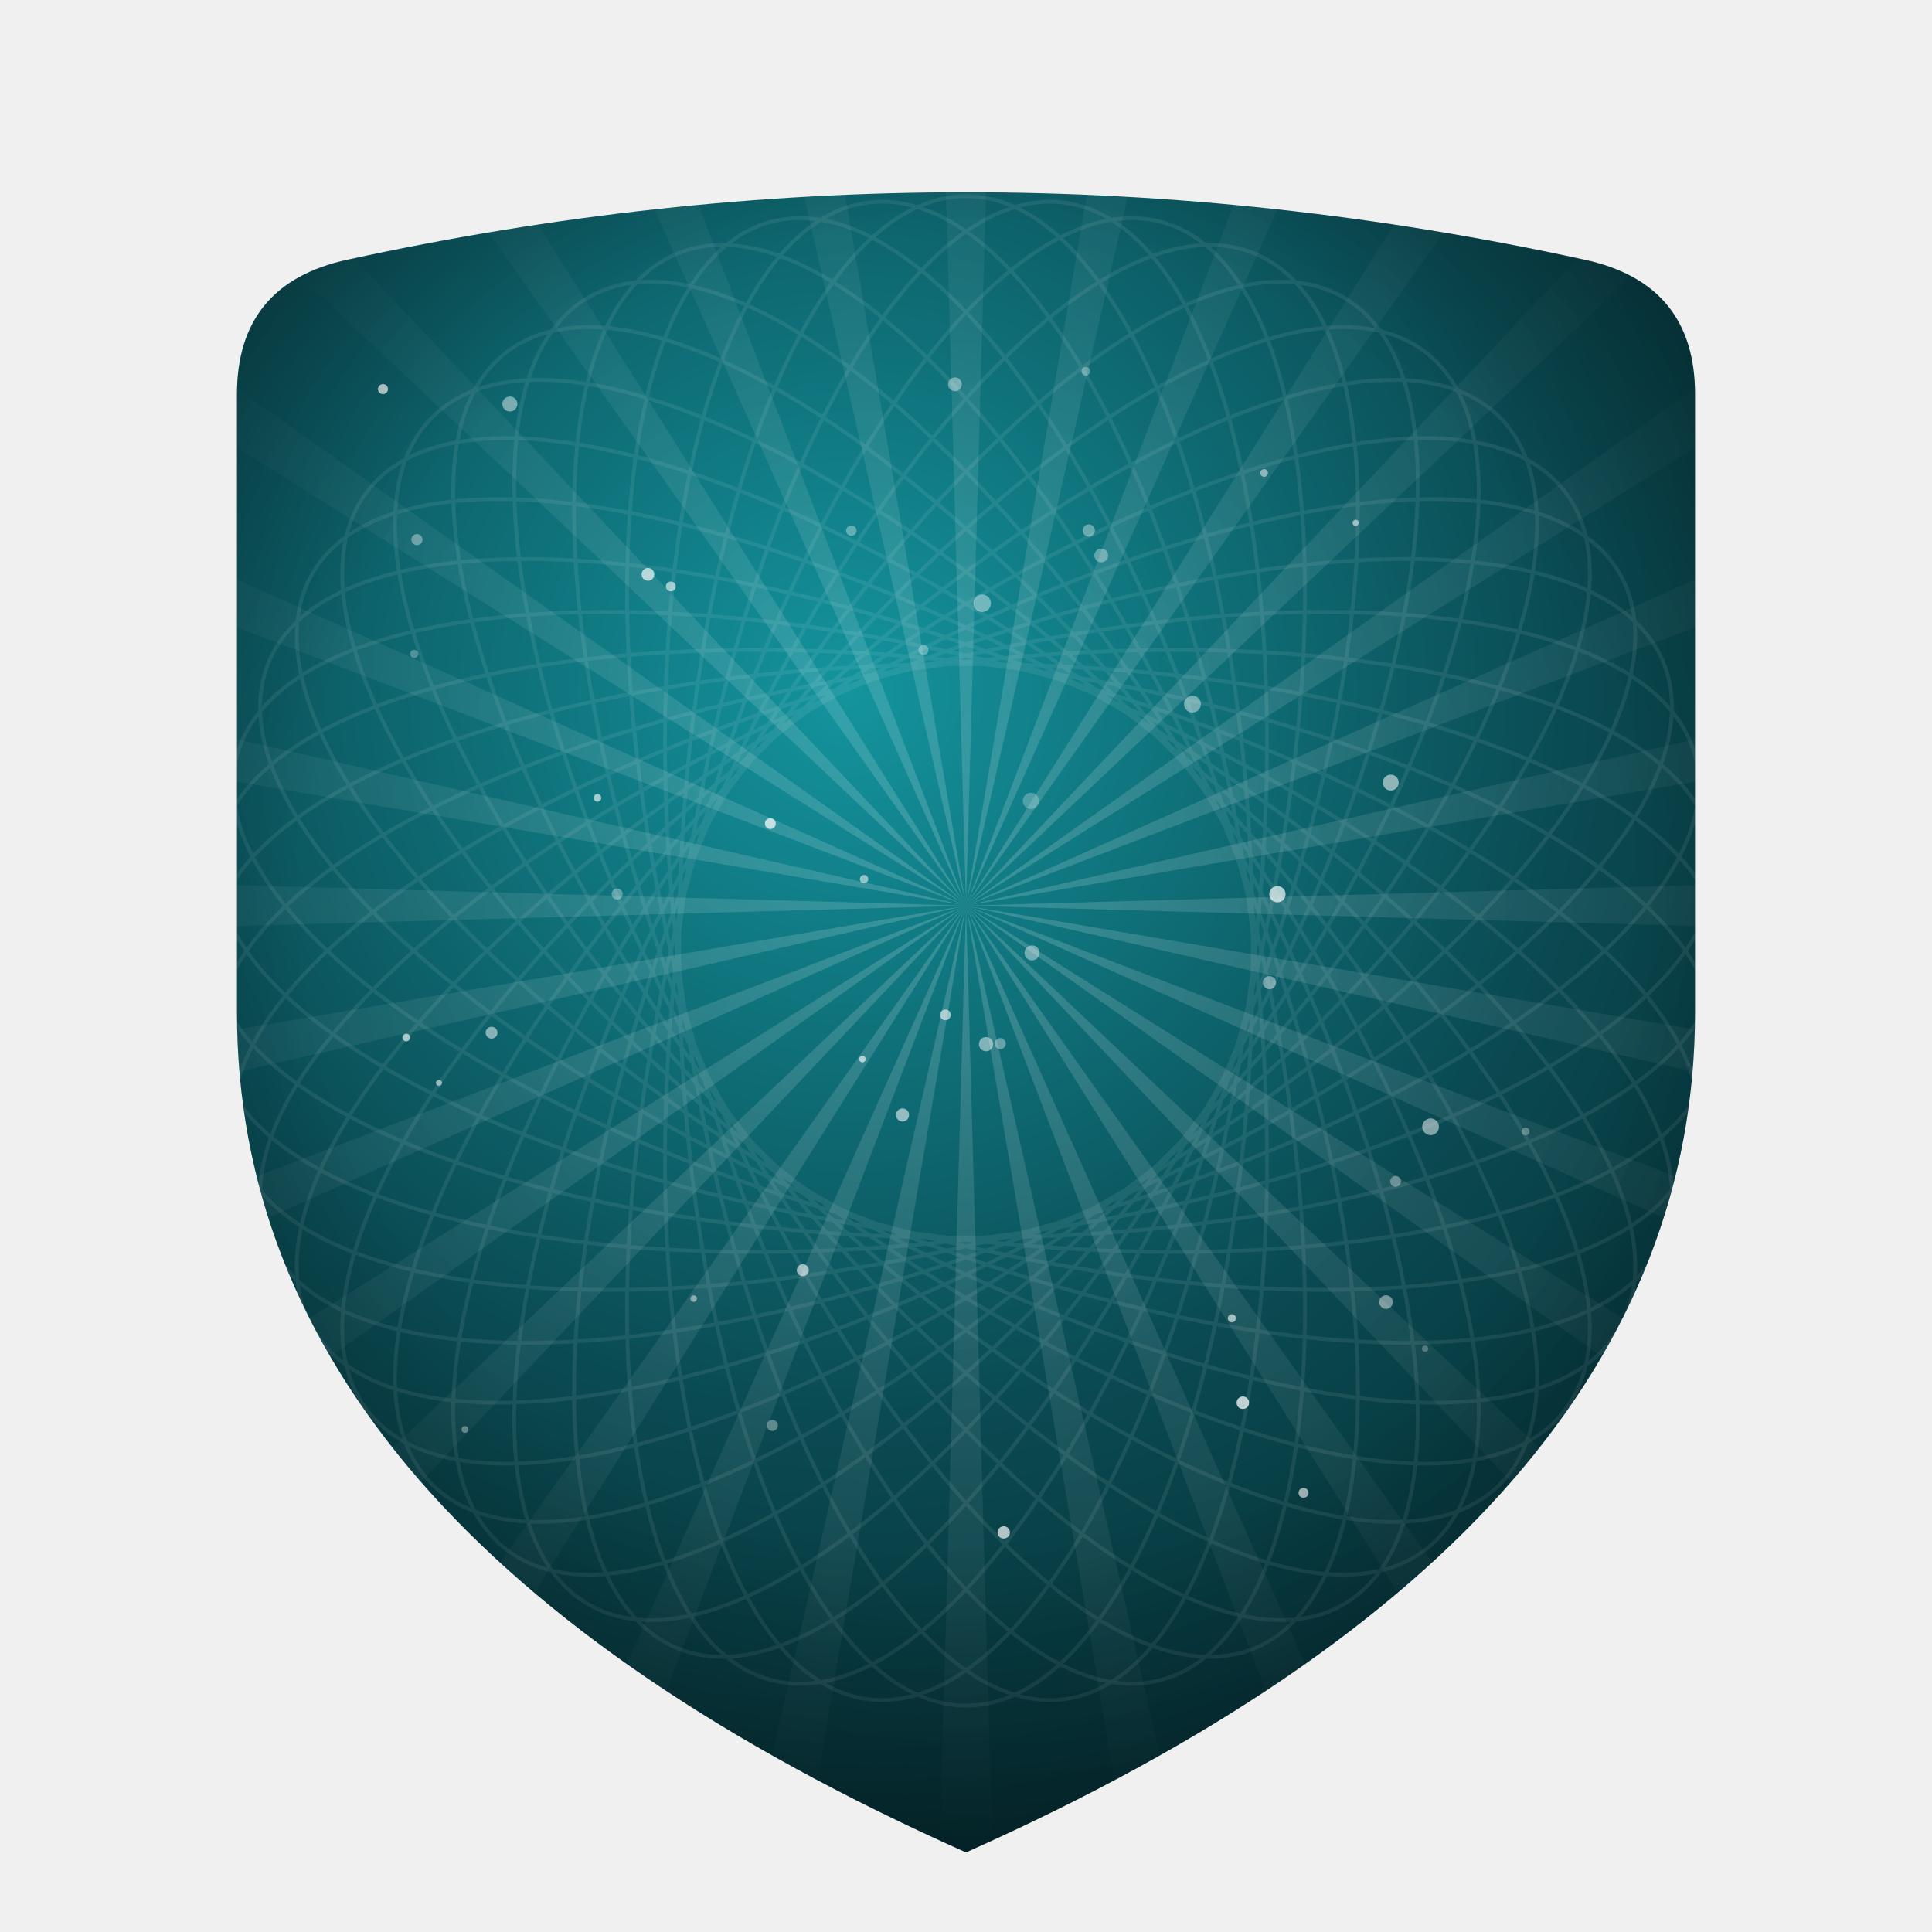
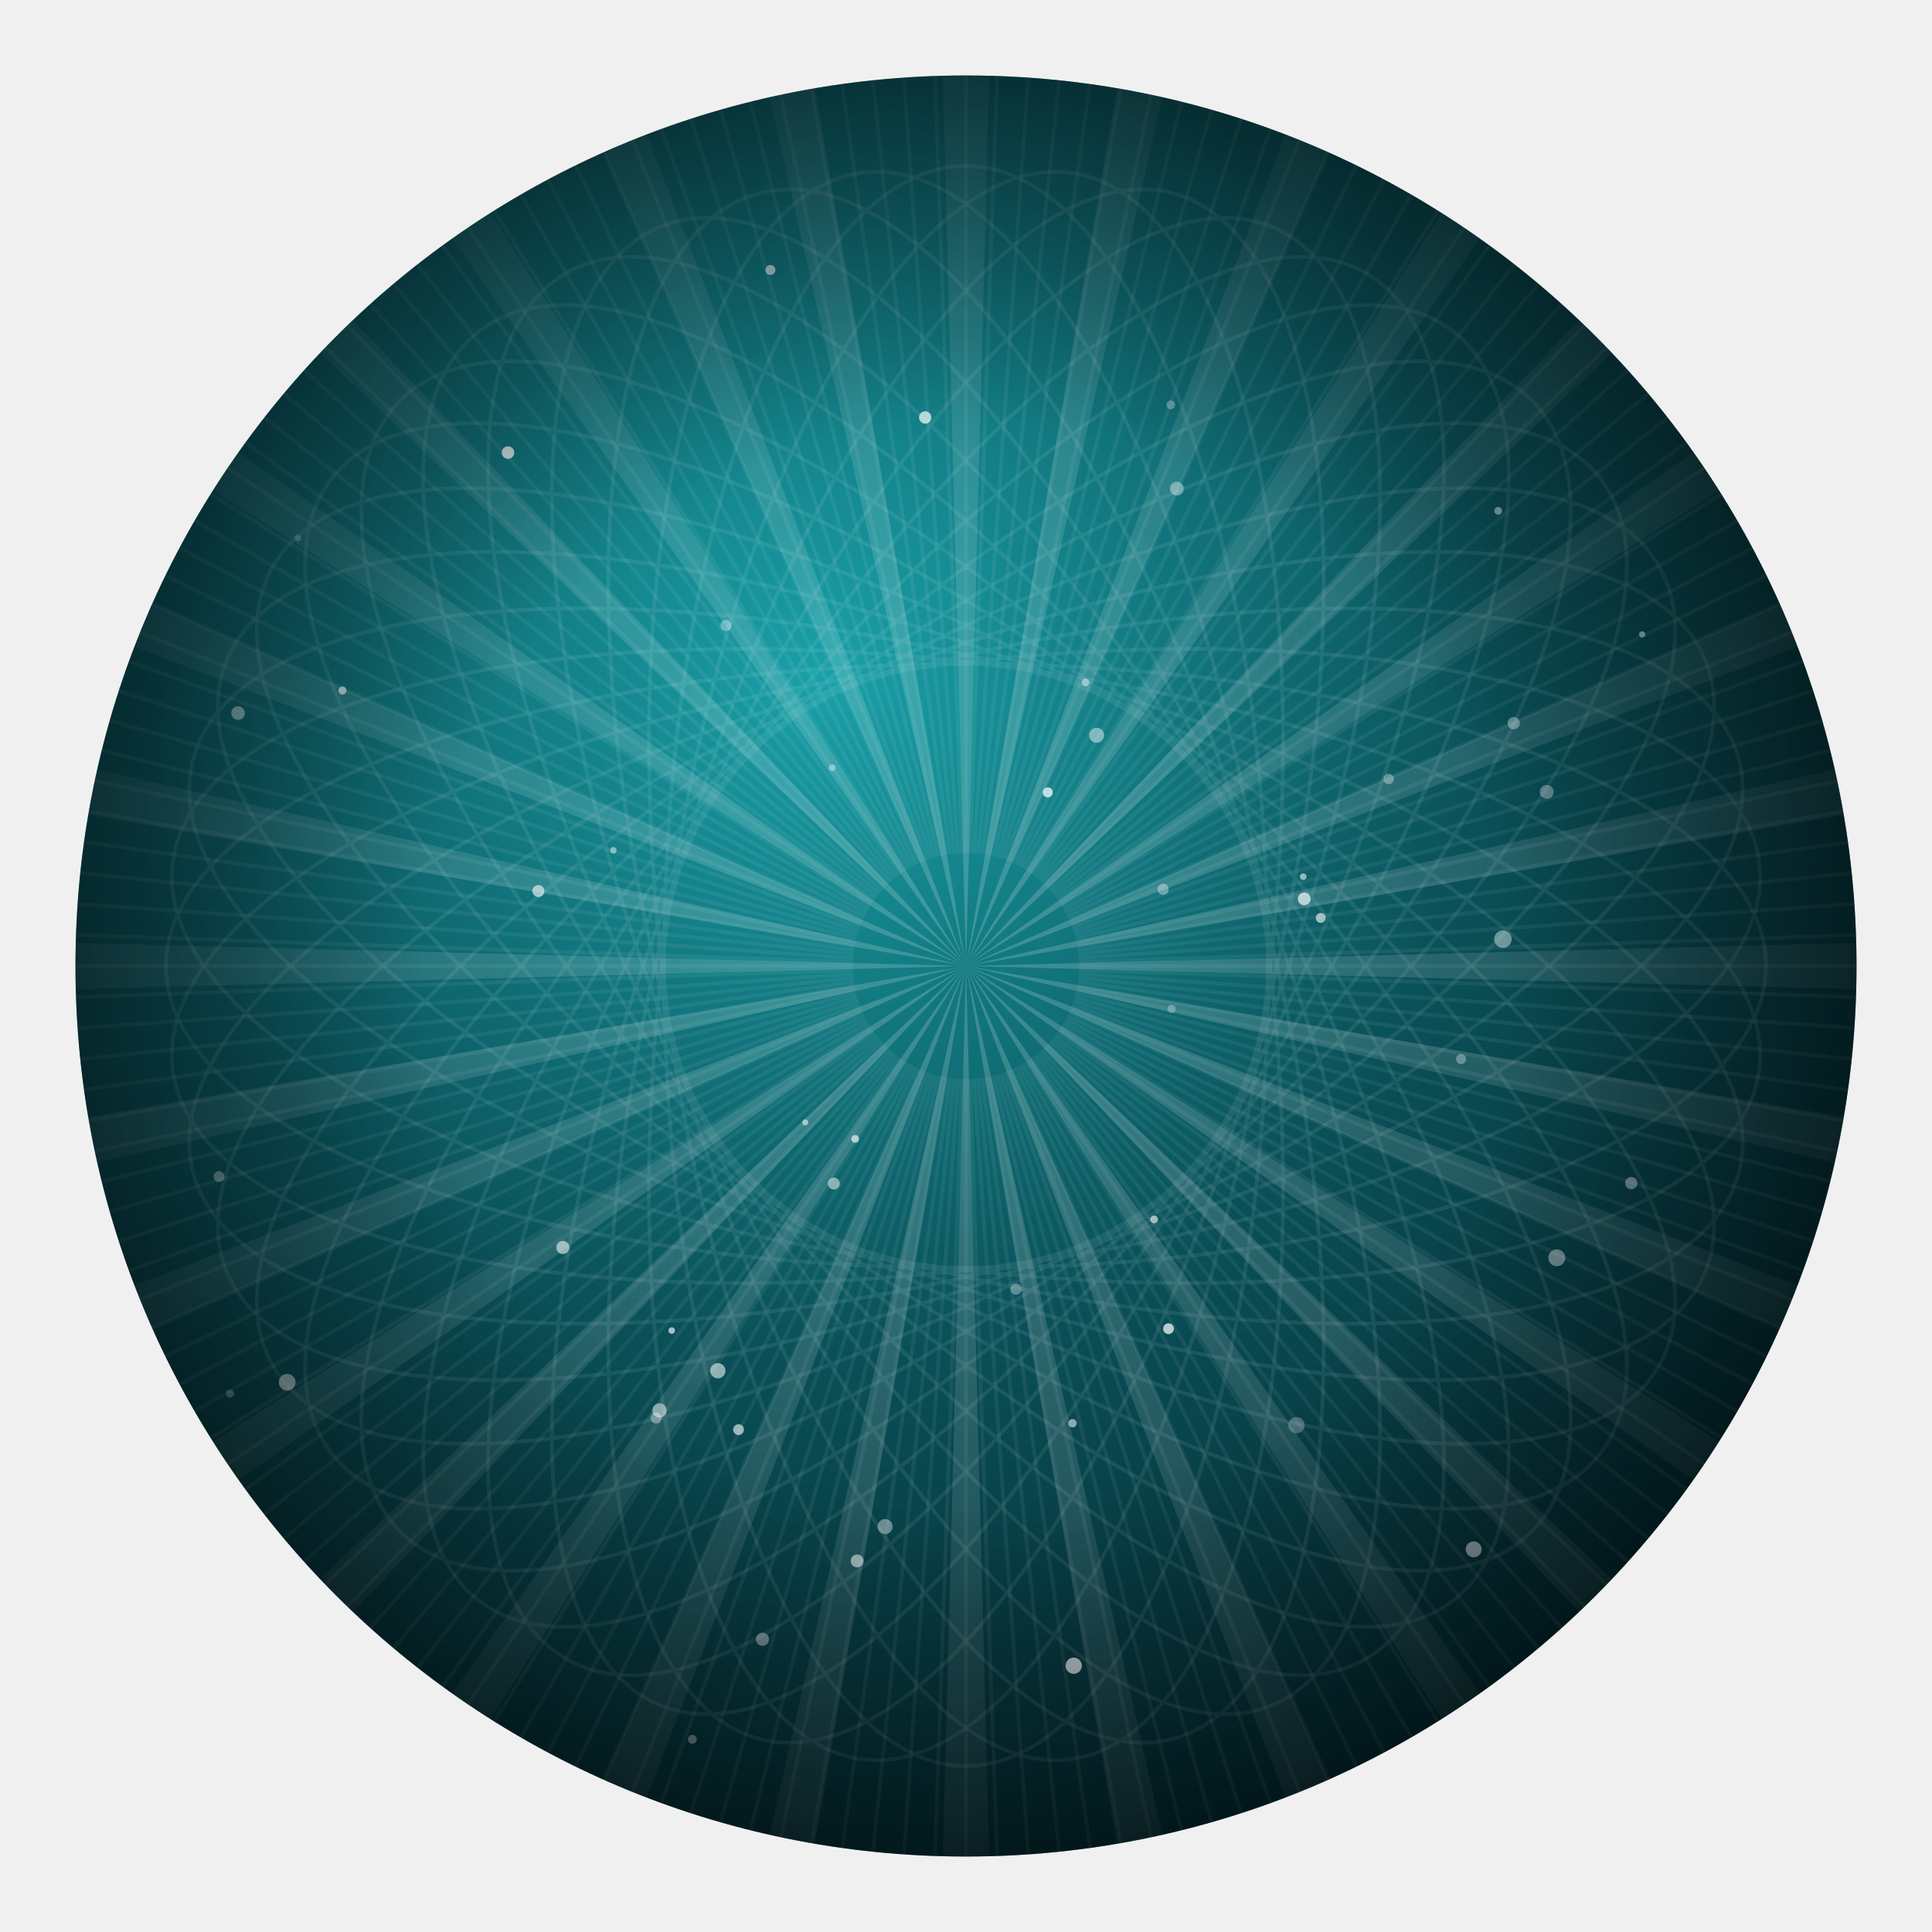
<svg xmlns="http://www.w3.org/2000/svg" viewBox="0 0 512 512">
  <defs>
-     <radialGradient id="field" cx=".44" cy=".36" r=".75">
-       <stop offset="0" stop-color="#14949E" />
-       <stop offset="0.5" stop-color="#0A4A52" />
-       <stop offset="1" stop-color="#021C20" />
+     <radialGradient id="field" cx=".42" cy=".34" r=".75">
+       <stop offset="0" stop-color="#1AA0A8" />
+       <stop offset="0.5" stop-color="#0A5058" />
+       <stop offset="1" stop-color="#021E24" />
    </radialGradient>
-     <radialGradient id="rays" gradientUnits="userSpaceOnUse" cx="256" cy="240" r="250">
+     <radialGradient id="rays" cx="0.5" cy="0.5" r=".5">
      <stop offset="0" stop-color="#FFFFFF" stop-opacity=".5" />
      <stop offset="1" stop-color="#FFFFFF" stop-opacity="0" />
    </radialGradient>
-     <radialGradient id="vig" cx=".5" cy=".46" r=".62">
-       <stop offset=".55" stop-color="#000" stop-opacity="0" />
-       <stop offset="1" stop-color="#000" stop-opacity=".5" />
+     <radialGradient id="vig" cx=".5" cy=".5" r=".5">
+       <stop offset=".6" stop-color="#000" stop-opacity="0" />
+       <stop offset="1" stop-color="#000" stop-opacity=".45" />
    </radialGradient>
    <clipPath id="in">
-       <path d="M100 78Q256 44 412 78Q440 84 440 112V268Q440 398 256 480Q72 398 72 268V112Q72 84 100 78Z" transform="translate(256 262) scale(1.05) translate(-256 -262)" />
+       <circle cx="256" cy="256" r="236" />
    </clipPath>
  </defs>
+   <circle cx="256" cy="256" r="236" fill="url(#field)" />
  <g clip-path="url(#in)">
-     <rect width="512" height="512" fill="url(#field)" />
+     <path d="M256 226L256 20M257.05 226.02L264.24 20.14M258.09 226.07L272.46 20.57M259.14 226.16L280.67 21.29M260.18 226.29L288.84 22.3M261.21 226.46L296.98 23.59M262.24 226.66L305.07 25.16M263.26 226.89L313.09 27.01M264.27 227.16L321.05 29.14M265.27 227.47L328.93 31.55M266.26 227.81L336.72 34.23M267.24 228.18L344.41 37.18M268.2 228.59L351.99 40.4M269.15 229.04L359.46 43.88M270.08 229.51L366.8 47.62M271 230.02L374 51.62M271.9 230.56L381.06 55.86M272.78 231.13L387.97 60.35M273.63 231.73L394.72 65.07M274.47 232.36L401.3 70.03M275.28 233.02L407.7 75.21M276.07 233.71L413.91 80.62M276.84 234.42L419.94 86.24M277.58 235.16L425.76 92.06M278.29 235.93L431.38 98.09M278.98 236.72L436.79 104.3M279.64 237.53L441.97 110.7M280.27 238.37L446.93 117.28M280.87 239.22L451.65 124.03M281.44 240.1L456.14 130.94M281.98 241L460.38 138M282.49 241.92L464.38 145.2M282.96 242.85L468.12 152.54M283.41 243.8L471.6 160.01M283.82 244.76L474.82 167.59M284.19 245.74L477.77 175.28M284.53 246.73L480.45 183.07M284.84 247.73L482.86 190.95M285.11 248.74L484.99 198.91M285.34 249.76L486.84 206.93M285.54 250.79L488.41 215.02M285.71 251.82L489.7 223.16M285.84 252.86L490.71 231.33M285.93 253.91L491.43 239.54M285.98 254.95L491.86 247.76M286 256L492 256M285.98 257.05L491.86 264.24M285.93 258.09L491.43 272.46M285.84 259.14L490.71 280.67M285.71 260.18L489.7 288.84M285.54 261.21L488.41 296.98M285.34 262.24L486.84 305.07M285.11 263.26L484.99 313.09M284.84 264.27L482.86 321.05M284.53 265.27L480.45 328.93M284.19 266.26L477.77 336.72M283.82 267.24L474.82 344.41M283.41 268.2L471.6 351.99M282.96 269.15L468.12 359.46M282.49 270.08L464.38 366.8M281.98 271L460.38 374M281.44 271.9L456.14 381.06M280.87 272.78L451.65 387.97M280.27 273.63L446.93 394.72M279.64 274.47L441.97 401.3M278.98 275.28L436.79 407.7M278.29 276.07L431.38 413.91M277.58 276.84L425.76 419.94M276.84 277.58L419.94 425.76M276.07 278.29L413.91 431.38M275.28 278.98L407.7 436.79M274.47 279.64L401.3 441.97M273.63 280.27L394.72 446.93M272.78 280.87L387.97 451.65M271.9 281.44L381.06 456.14M271 281.98L374 460.38M270.08 282.49L366.8 464.38M269.15 282.96L359.46 468.12M268.2 283.41L351.99 471.6M267.24 283.82L344.41 474.82M266.26 284.19L336.72 477.77M265.27 284.53L328.93 480.45M264.27 284.84L321.05 482.86M263.26 285.11L313.09 484.99M262.24 285.34L305.07 486.84M261.21 285.54L296.98 488.41M260.18 285.71L288.84 489.7M259.14 285.84L280.67 490.71M258.09 285.93L272.46 491.43M257.05 285.98L264.24 491.86M256 286L256 492M254.95 285.98L247.76 491.86M253.91 285.93L239.54 491.43M252.86 285.84L231.33 490.71M251.82 285.71L223.16 489.7M250.79 285.54L215.02 488.41M249.76 285.34L206.93 486.84M248.74 285.11L198.91 484.99M247.73 284.84L190.95 482.86M246.73 284.53L183.07 480.45M245.74 284.19L175.28 477.77M244.76 283.82L167.59 474.82M243.8 283.41L160.01 471.6M242.85 282.96L152.54 468.12M241.92 282.49L145.2 464.38M241 281.98L138 460.38M240.1 281.44L130.94 456.14M239.22 280.87L124.03 451.65M238.37 280.27L117.28 446.93M237.53 279.64L110.7 441.97M236.72 278.98L104.3 436.79M235.93 278.29L98.09 431.38M235.16 277.58L92.06 425.76M234.42 276.84L86.24 419.94M233.71 276.07L80.62 413.91M233.02 275.28L75.21 407.7M232.36 274.47L70.03 401.3M231.73 273.63L65.07 394.72M231.13 272.78L60.35 387.97M230.56 271.9L55.86 381.06M230.02 271L51.62 374M229.51 270.08L47.62 366.8M229.04 269.15L43.88 359.46M228.59 268.2L40.4 351.99M228.18 267.24L37.18 344.41M227.81 266.26L34.23 336.72M227.47 265.27L31.55 328.93M227.16 264.27L29.14 321.05M226.89 263.26L27.01 313.09M226.66 262.24L25.16 305.07M226.46 261.21L23.59 296.98M226.29 260.18L22.3 288.84M226.16 259.14L21.29 280.67M226.07 258.09L20.57 272.46M226.02 257.05L20.14 264.24M226 256L20 256M226.02 254.95L20.14 247.76M226.07 253.91L20.57 239.54M226.16 252.86L21.29 231.33M226.29 251.82L22.3 223.16M226.46 250.79L23.59 215.02M226.66 249.76L25.16 206.93M226.89 248.74L27.01 198.91M227.16 247.73L29.14 190.95M227.47 246.73L31.55 183.07M227.81 245.74L34.23 175.28M228.18 244.76L37.18 167.59M228.59 243.8L40.4 160.01M229.04 242.85L43.88 152.54M229.51 241.92L47.62 145.2M230.02 241L51.62 138M230.56 240.1L55.86 130.94M231.13 239.22L60.35 124.03M231.73 238.37L65.07 117.28M232.36 237.53L70.03 110.7M233.02 236.72L75.21 104.3M233.71 235.93L80.62 98.09M234.42 235.16L86.24 92.06M235.16 234.42L92.06 86.24M235.93 233.71L98.09 80.62M236.72 233.02L104.3 75.21M237.53 232.36L110.7 70.03M238.37 231.73L117.28 65.07M239.22 231.13L124.03 60.35M240.1 230.56L130.94 55.86M241 230.02L138 51.62M241.92 229.51L145.2 47.62M242.85 229.04L152.54 43.88M243.8 228.59L160.01 40.4M244.76 228.18L167.59 37.18M245.74 227.81L175.28 34.23M246.73 227.47L183.07 31.55M247.73 227.16L190.95 29.14M248.74 226.89L198.91 27.01M249.76 226.66L206.93 25.16M250.79 226.46L215.02 23.59M251.82 226.29L223.16 22.3M252.86 226.16L231.33 21.29M253.91 226.07L239.54 20.57M254.95 226.02L247.76 20.14" stroke="#FFFFFF" stroke-width="1" opacity=".06" />
    <g fill="none" stroke="#FFFFFF" stroke-width="1" opacity=".08">
-       <ellipse cx="256" cy="252" rx="200" ry="76" transform="rotate(0 256 252)" />
-       <ellipse cx="256" cy="252" rx="200" ry="76" transform="rotate(7.5 256 252)" />
-       <ellipse cx="256" cy="252" rx="200" ry="76" transform="rotate(15 256 252)" />
-       <ellipse cx="256" cy="252" rx="200" ry="76" transform="rotate(22.5 256 252)" />
-       <ellipse cx="256" cy="252" rx="200" ry="76" transform="rotate(30 256 252)" />
-       <ellipse cx="256" cy="252" rx="200" ry="76" transform="rotate(37.5 256 252)" />
-       <ellipse cx="256" cy="252" rx="200" ry="76" transform="rotate(45 256 252)" />
-       <ellipse cx="256" cy="252" rx="200" ry="76" transform="rotate(52.5 256 252)" />
-       <ellipse cx="256" cy="252" rx="200" ry="76" transform="rotate(60 256 252)" />
-       <ellipse cx="256" cy="252" rx="200" ry="76" transform="rotate(67.5 256 252)" />
-       <ellipse cx="256" cy="252" rx="200" ry="76" transform="rotate(75 256 252)" />
-       <ellipse cx="256" cy="252" rx="200" ry="76" transform="rotate(82.5 256 252)" />
-       <ellipse cx="256" cy="252" rx="200" ry="76" transform="rotate(90 256 252)" />
-       <ellipse cx="256" cy="252" rx="200" ry="76" transform="rotate(97.5 256 252)" />
-       <ellipse cx="256" cy="252" rx="200" ry="76" transform="rotate(105 256 252)" />
-       <ellipse cx="256" cy="252" rx="200" ry="76" transform="rotate(112.5 256 252)" />
-       <ellipse cx="256" cy="252" rx="200" ry="76" transform="rotate(120 256 252)" />
-       <ellipse cx="256" cy="252" rx="200" ry="76" transform="rotate(127.5 256 252)" />
-       <ellipse cx="256" cy="252" rx="200" ry="76" transform="rotate(135 256 252)" />
-       <ellipse cx="256" cy="252" rx="200" ry="76" transform="rotate(142.5 256 252)" />
-       <ellipse cx="256" cy="252" rx="200" ry="76" transform="rotate(150 256 252)" />
-       <ellipse cx="256" cy="252" rx="200" ry="76" transform="rotate(157.5 256 252)" />
-       <ellipse cx="256" cy="252" rx="200" ry="76" transform="rotate(165 256 252)" />
-       <ellipse cx="256" cy="252" rx="200" ry="76" transform="rotate(172.5 256 252)" />
+       <ellipse cx="256" cy="256" rx="212" ry="80" transform="rotate(0 256 256)" />
+       <ellipse cx="256" cy="256" rx="212" ry="80" transform="rotate(7.5 256 256)" />
+       <ellipse cx="256" cy="256" rx="212" ry="80" transform="rotate(15 256 256)" />
+       <ellipse cx="256" cy="256" rx="212" ry="80" transform="rotate(22.5 256 256)" />
+       <ellipse cx="256" cy="256" rx="212" ry="80" transform="rotate(30 256 256)" />
+       <ellipse cx="256" cy="256" rx="212" ry="80" transform="rotate(37.5 256 256)" />
+       <ellipse cx="256" cy="256" rx="212" ry="80" transform="rotate(45 256 256)" />
+       <ellipse cx="256" cy="256" rx="212" ry="80" transform="rotate(52.5 256 256)" />
+       <ellipse cx="256" cy="256" rx="212" ry="80" transform="rotate(60 256 256)" />
+       <ellipse cx="256" cy="256" rx="212" ry="80" transform="rotate(67.5 256 256)" />
+       <ellipse cx="256" cy="256" rx="212" ry="80" transform="rotate(75 256 256)" />
+       <ellipse cx="256" cy="256" rx="212" ry="80" transform="rotate(82.5 256 256)" />
+       <ellipse cx="256" cy="256" rx="212" ry="80" transform="rotate(90 256 256)" />
+       <ellipse cx="256" cy="256" rx="212" ry="80" transform="rotate(97.5 256 256)" />
+       <ellipse cx="256" cy="256" rx="212" ry="80" transform="rotate(105 256 256)" />
+       <ellipse cx="256" cy="256" rx="212" ry="80" transform="rotate(112.5 256 256)" />
+       <ellipse cx="256" cy="256" rx="212" ry="80" transform="rotate(120 256 256)" />
+       <ellipse cx="256" cy="256" rx="212" ry="80" transform="rotate(127.5 256 256)" />
+       <ellipse cx="256" cy="256" rx="212" ry="80" transform="rotate(135 256 256)" />
+       <ellipse cx="256" cy="256" rx="212" ry="80" transform="rotate(142.5 256 256)" />
+       <ellipse cx="256" cy="256" rx="212" ry="80" transform="rotate(150 256 256)" />
+       <ellipse cx="256" cy="256" rx="212" ry="80" transform="rotate(157.5 256 256)" />
+       <ellipse cx="256" cy="256" rx="212" ry="80" transform="rotate(165 256 256)" />
+       <ellipse cx="256" cy="256" rx="212" ry="80" transform="rotate(172.5 256 256)" />
    </g>
-     <path d="M256 240L245.92 -119.86L266.08 -119.86zM256 240L316.32 -114.91L336.09 -110.98zM256 240L384.4 -96.32L403.02 -88.61zM256 240L447.55 -64.81L464.31 -53.61zM256 240L503.33 -21.59L517.59 -7.33zM256 240L549.61 31.69L560.81 48.45zM256 240L584.61 92.98L592.32 111.6zM256 240L606.98 159.91L610.91 179.68zM256 240L615.86 229.92L615.86 250.08zM256 240L610.91 300.32L606.98 320.09zM256 240L592.32 368.4L584.61 387.02zM256 240L560.81 431.55L549.61 448.31zM256 240L517.59 487.33L503.33 501.59zM256 240L464.31 533.61L447.55 544.81zM256 240L403.02 568.61L384.4 576.32zM256 240L336.09 590.98L316.32 594.91zM256 240L266.08 599.86L245.92 599.86zM256 240L195.68 594.91L175.91 590.98zM256 240L127.6 576.32L108.98 568.61zM256 240L64.45 544.81L47.69 533.61zM256 240L8.67 501.59L-5.59 487.33zM256 240L-37.61 448.31L-48.81 431.55zM256 240L-72.61 387.02L-80.32 368.4zM256 240L-94.98 320.09L-98.91 300.32zM256 240L-103.86 250.08L-103.86 229.92zM256 240L-98.91 179.68L-94.98 159.91zM256 240L-80.32 111.6L-72.61 92.98zM256 240L-48.81 48.45L-37.61 31.69zM256 240L-5.59 -7.33L8.67 -21.59zM256 240L47.69 -53.61L64.45 -64.81zM256 240L108.98 -88.61L127.6 -96.32zM256 240L175.91 -110.98L195.68 -114.91z" fill="url(#rays)" opacity=".36" />
+     <path d="M256 256L247.42 -73.89L264.58 -73.89zM256 256L311.94 -69.22L328.77 -65.88zM256 256L374.32 -52.06L390.17 -45.49zM256 256L432.14 -23.06L446.41 -13.53zM256 256L483.2 16.67L495.33 28.8zM256 256L525.53 65.59L535.06 79.86zM256 256L557.49 121.83L564.06 137.68zM256 256L577.88 183.23L581.22 200.06zM256 256L585.89 247.42L585.89 264.58zM256 256L581.22 311.94L577.88 328.77zM256 256L564.06 374.32L557.49 390.17zM256 256L535.06 432.14L525.53 446.41zM256 256L495.33 483.2L483.2 495.33zM256 256L446.41 525.53L432.14 535.06zM256 256L390.17 557.49L374.32 564.06zM256 256L328.77 577.88L311.94 581.22zM256 256L264.58 585.89L247.42 585.89zM256 256L200.06 581.22L183.23 577.88zM256 256L137.68 564.06L121.83 557.49zM256 256L79.86 535.06L65.59 525.53zM256 256L28.8 495.33L16.67 483.2zM256 256L-13.53 446.41L-23.06 432.14zM256 256L-45.49 390.17L-52.06 374.32zM256 256L-65.88 328.77L-69.22 311.94zM256 256L-73.89 264.58L-73.89 247.42zM256 256L-69.22 200.06L-65.88 183.23zM256 256L-52.06 137.68L-45.49 121.83zM256 256L-23.06 79.86L-13.53 65.59zM256 256L16.67 28.8L28.8 16.67zM256 256L65.59 -13.53L79.86 -23.06zM256 256L121.83 -45.49L137.68 -52.06zM256 256L183.23 -65.88L200.06 -69.22z" fill="url(#rays)" opacity="0.38" />
    <g fill="#FFFFFF">
-       <circle cx="109.77" cy="173.29" r="1.08" opacity="0.28" />
-       <circle cx="287.74" cy="98.38" r="1.16" opacity="0.32" />
-       <circle cx="369.85" cy="313.07" r="1.43" opacity="0.34" />
-       <circle cx="316.01" cy="186.59" r="2.24" opacity="0.42" />
-       <circle cx="183.83" cy="344.15" r="0.87" opacity="0.47" />
-       <circle cx="212.75" cy="336.62" r="1.59" opacity="0.59" />
-       <circle cx="260.28" cy="159.87" r="2.32" opacity="0.41" />
-       <circle cx="228.99" cy="232.98" r="1.11" opacity="0.53" />
-       <circle cx="123.22" cy="378.82" r="0.9" opacity="0.38" />
-       <circle cx="158.32" cy="211.46" r="1.02" opacity="0.61" />
-       <circle cx="225.61" cy="140.62" r="1.38" opacity="0.34" />
-       <circle cx="326.46" cy="349.35" r="1.07" opacity="0.61" />
-       <circle cx="135.12" cy="107.07" r="1.99" opacity="0.45" />
-       <circle cx="204.68" cy="377.75" r="1.47" opacity="0.35" />
-       <circle cx="273.49" cy="252.52" r="1.99" opacity="0.41" />
-       <circle cx="261.31" cy="276.71" r="1.89" opacity="0.48" />
-       <circle cx="273.19" cy="212.24" r="2.15" opacity="0.26" />
-       <circle cx="101.49" cy="103.12" r="1.33" opacity="0.73" />
-       <circle cx="288.54" cy="140.58" r="1.63" opacity="0.37" />
-       <circle cx="368.57" cy="207.39" r="2.11" opacity="0.54" />
-       <circle cx="130.27" cy="273.67" r="1.58" opacity="0.5" />
-       <circle cx="367.31" cy="345.06" r="1.81" opacity="0.44" />
-       <circle cx="359.26" cy="138.55" r="0.82" opacity="0.55" />
-       <circle cx="228.55" cy="280.67" r="0.87" opacity="0.64" />
-       <circle cx="329.37" cy="371.74" r="1.66" opacity="0.75" />
-       <circle cx="335" cy="125.34" r="1.02" opacity="0.49" />
-       <circle cx="110.49" cy="143" r="1.48" opacity="0.37" />
-       <circle cx="204.15" cy="218.26" r="1.44" opacity="0.71" />
-       <circle cx="377.67" cy="357.42" r="0.84" opacity="0.25" />
-       <circle cx="171.72" cy="152.21" r="1.69" opacity="0.67" />
-       <circle cx="116.33" cy="286.97" r="0.8" opacity="0.54" />
-       <circle cx="266" cy="406.1" r="1.64" opacity="0.69" />
-       <circle cx="338.53" cy="236.98" r="2.16" opacity="0.69" />
-       <circle cx="253.06" cy="101.85" r="1.83" opacity="0.39" />
-       <circle cx="244.73" cy="172.25" r="1.33" opacity="0.32" />
-       <circle cx="107.66" cy="274.94" r="1.03" opacity="0.63" />
-       <circle cx="163.55" cy="236.93" r="1.47" opacity="0.33" />
-       <circle cx="336.42" cy="260.41" r="1.74" opacity="0.42" />
-       <circle cx="177.77" cy="155.42" r="1.31" opacity="0.6" />
-       <circle cx="404.31" cy="299.85" r="1.05" opacity="0.3" />
-       <circle cx="291.84" cy="147.2" r="1.83" opacity="0.35" />
-       <circle cx="265.08" cy="276.57" r="1.47" opacity="0.36" />
-       <circle cx="379.12" cy="298.61" r="2.22" opacity="0.49" />
-       <circle cx="345.45" cy="395.61" r="1.32" opacity="0.61" />
-       <circle cx="250.54" cy="268.95" r="1.43" opacity="0.59" />
-       <circle cx="239.18" cy="295.48" r="1.74" opacity="0.56" />
+       <circle cx="310.47" cy="267.35" r="1.08" opacity="0.28" />
+       <circle cx="310.28" cy="107.29" r="1.16" opacity="0.32" />
+       <circle cx="58.03" cy="311.8" r="1.43" opacity="0.34" />
+       <circle cx="412.57" cy="333.33" r="2.24" opacity="0.42" />
+       <circle cx="162.54" cy="225.34" r="0.87" opacity="0.47" />
+       <circle cx="142.68" cy="236.13" r="1.59" opacity="0.59" />
+       <circle cx="398.29" cy="248.88" r="2.32" opacity="0.41" />
+       <circle cx="284.23" cy="377.17" r="1.11" opacity="0.53" />
+       <circle cx="220.54" cy="203.45" r="0.9" opacity="0.38" />
+       <circle cx="305.86" cy="323.16" r="1.02" opacity="0.61" />
+       <circle cx="367.99" cy="206.44" r="1.38" opacity="0.34" />
+       <circle cx="90.76" cy="182.99" r="1.07" opacity="0.61" />
+       <circle cx="290.63" cy="194.86" r="1.99" opacity="0.45" />
+       <circle cx="192.39" cy="165.78" r="1.47" opacity="0.35" />
+       <circle cx="234.57" cy="404.55" r="1.99" opacity="0.41" />
+       <circle cx="174.77" cy="373.77" r="1.89" opacity="0.48" />
+       <circle cx="343.57" cy="377.68" r="2.15" opacity="0.26" />
+       <circle cx="277.67" cy="209.99" r="1.33" opacity="0.73" />
+       <circle cx="401.15" cy="191.65" r="1.63" opacity="0.37" />
+       <circle cx="390.54" cy="410.59" r="2.11" opacity="0.54" />
+       <circle cx="220.98" cy="313.66" r="1.58" opacity="0.5" />
+       <circle cx="63.09" cy="188.98" r="1.81" opacity="0.44" />
+       <circle cx="435.18" cy="168.12" r="0.82" opacity="0.55" />
+       <circle cx="178.01" cy="352.61" r="0.87" opacity="0.64" />
+       <circle cx="134.63" cy="119.94" r="1.66" opacity="0.75" />
+       <circle cx="397.03" cy="135.38" r="1.02" opacity="0.49" />
+       <circle cx="308.23" cy="235.66" r="1.48" opacity="0.37" />
+       <circle cx="309.67" cy="352.12" r="1.44" opacity="0.71" />
+       <circle cx="79" cy="142.63" r="0.84" opacity="0.25" />
+       <circle cx="345.63" cy="238.21" r="1.69" opacity="0.67" />
+       <circle cx="213.41" cy="297.44" r="0.8" opacity="0.54" />
+       <circle cx="245.19" cy="110.63" r="1.64" opacity="0.69" />
+       <circle cx="284.55" cy="441.43" r="2.16" opacity="0.69" />
+       <circle cx="311.88" cy="129.49" r="1.83" opacity="0.39" />
+       <circle cx="387.2" cy="280.64" r="1.33" opacity="0.32" />
+       <circle cx="226.63" cy="301.82" r="1.03" opacity="0.63" />
+       <circle cx="269.27" cy="341.64" r="1.47" opacity="0.33" />
+       <circle cx="202.08" cy="434.42" r="1.74" opacity="0.42" />
+       <circle cx="350.01" cy="243.26" r="1.31" opacity="0.6" />
+       <circle cx="60.97" cy="369.33" r="1.05" opacity="0.3" />
+       <circle cx="409.91" cy="209.86" r="1.83" opacity="0.35" />
+       <circle cx="173.86" cy="375.78" r="1.47" opacity="0.36" />
+       <circle cx="76.1" cy="366.31" r="2.22" opacity="0.49" />
+       <circle cx="204.17" cy="71.54" r="1.32" opacity="0.61" />
+       <circle cx="195.73" cy="378.87" r="1.43" opacity="0.59" />
+       <circle cx="149.17" cy="330.6" r="1.74" opacity="0.56" />
+       <circle cx="345.37" cy="232.32" r="0.88" opacity="0.55" />
+       <circle cx="432.3" cy="313.53" r="1.63" opacity="0.41" />
+       <circle cx="287.68" cy="180.84" r="1.01" opacity="0.47" />
+       <circle cx="190.24" cy="363.26" r="2.02" opacity="0.56" />
+       <circle cx="227.15" cy="413.66" r="1.71" opacity="0.56" />
+       <circle cx="183.48" cy="460.94" r="1.18" opacity="0.38" />
    </g>
-     <rect width="512" height="512" fill="url(#vig)" />
+     <circle cx="256" cy="256" r="236" fill="url(#vig)" />
  </g>
</svg>
